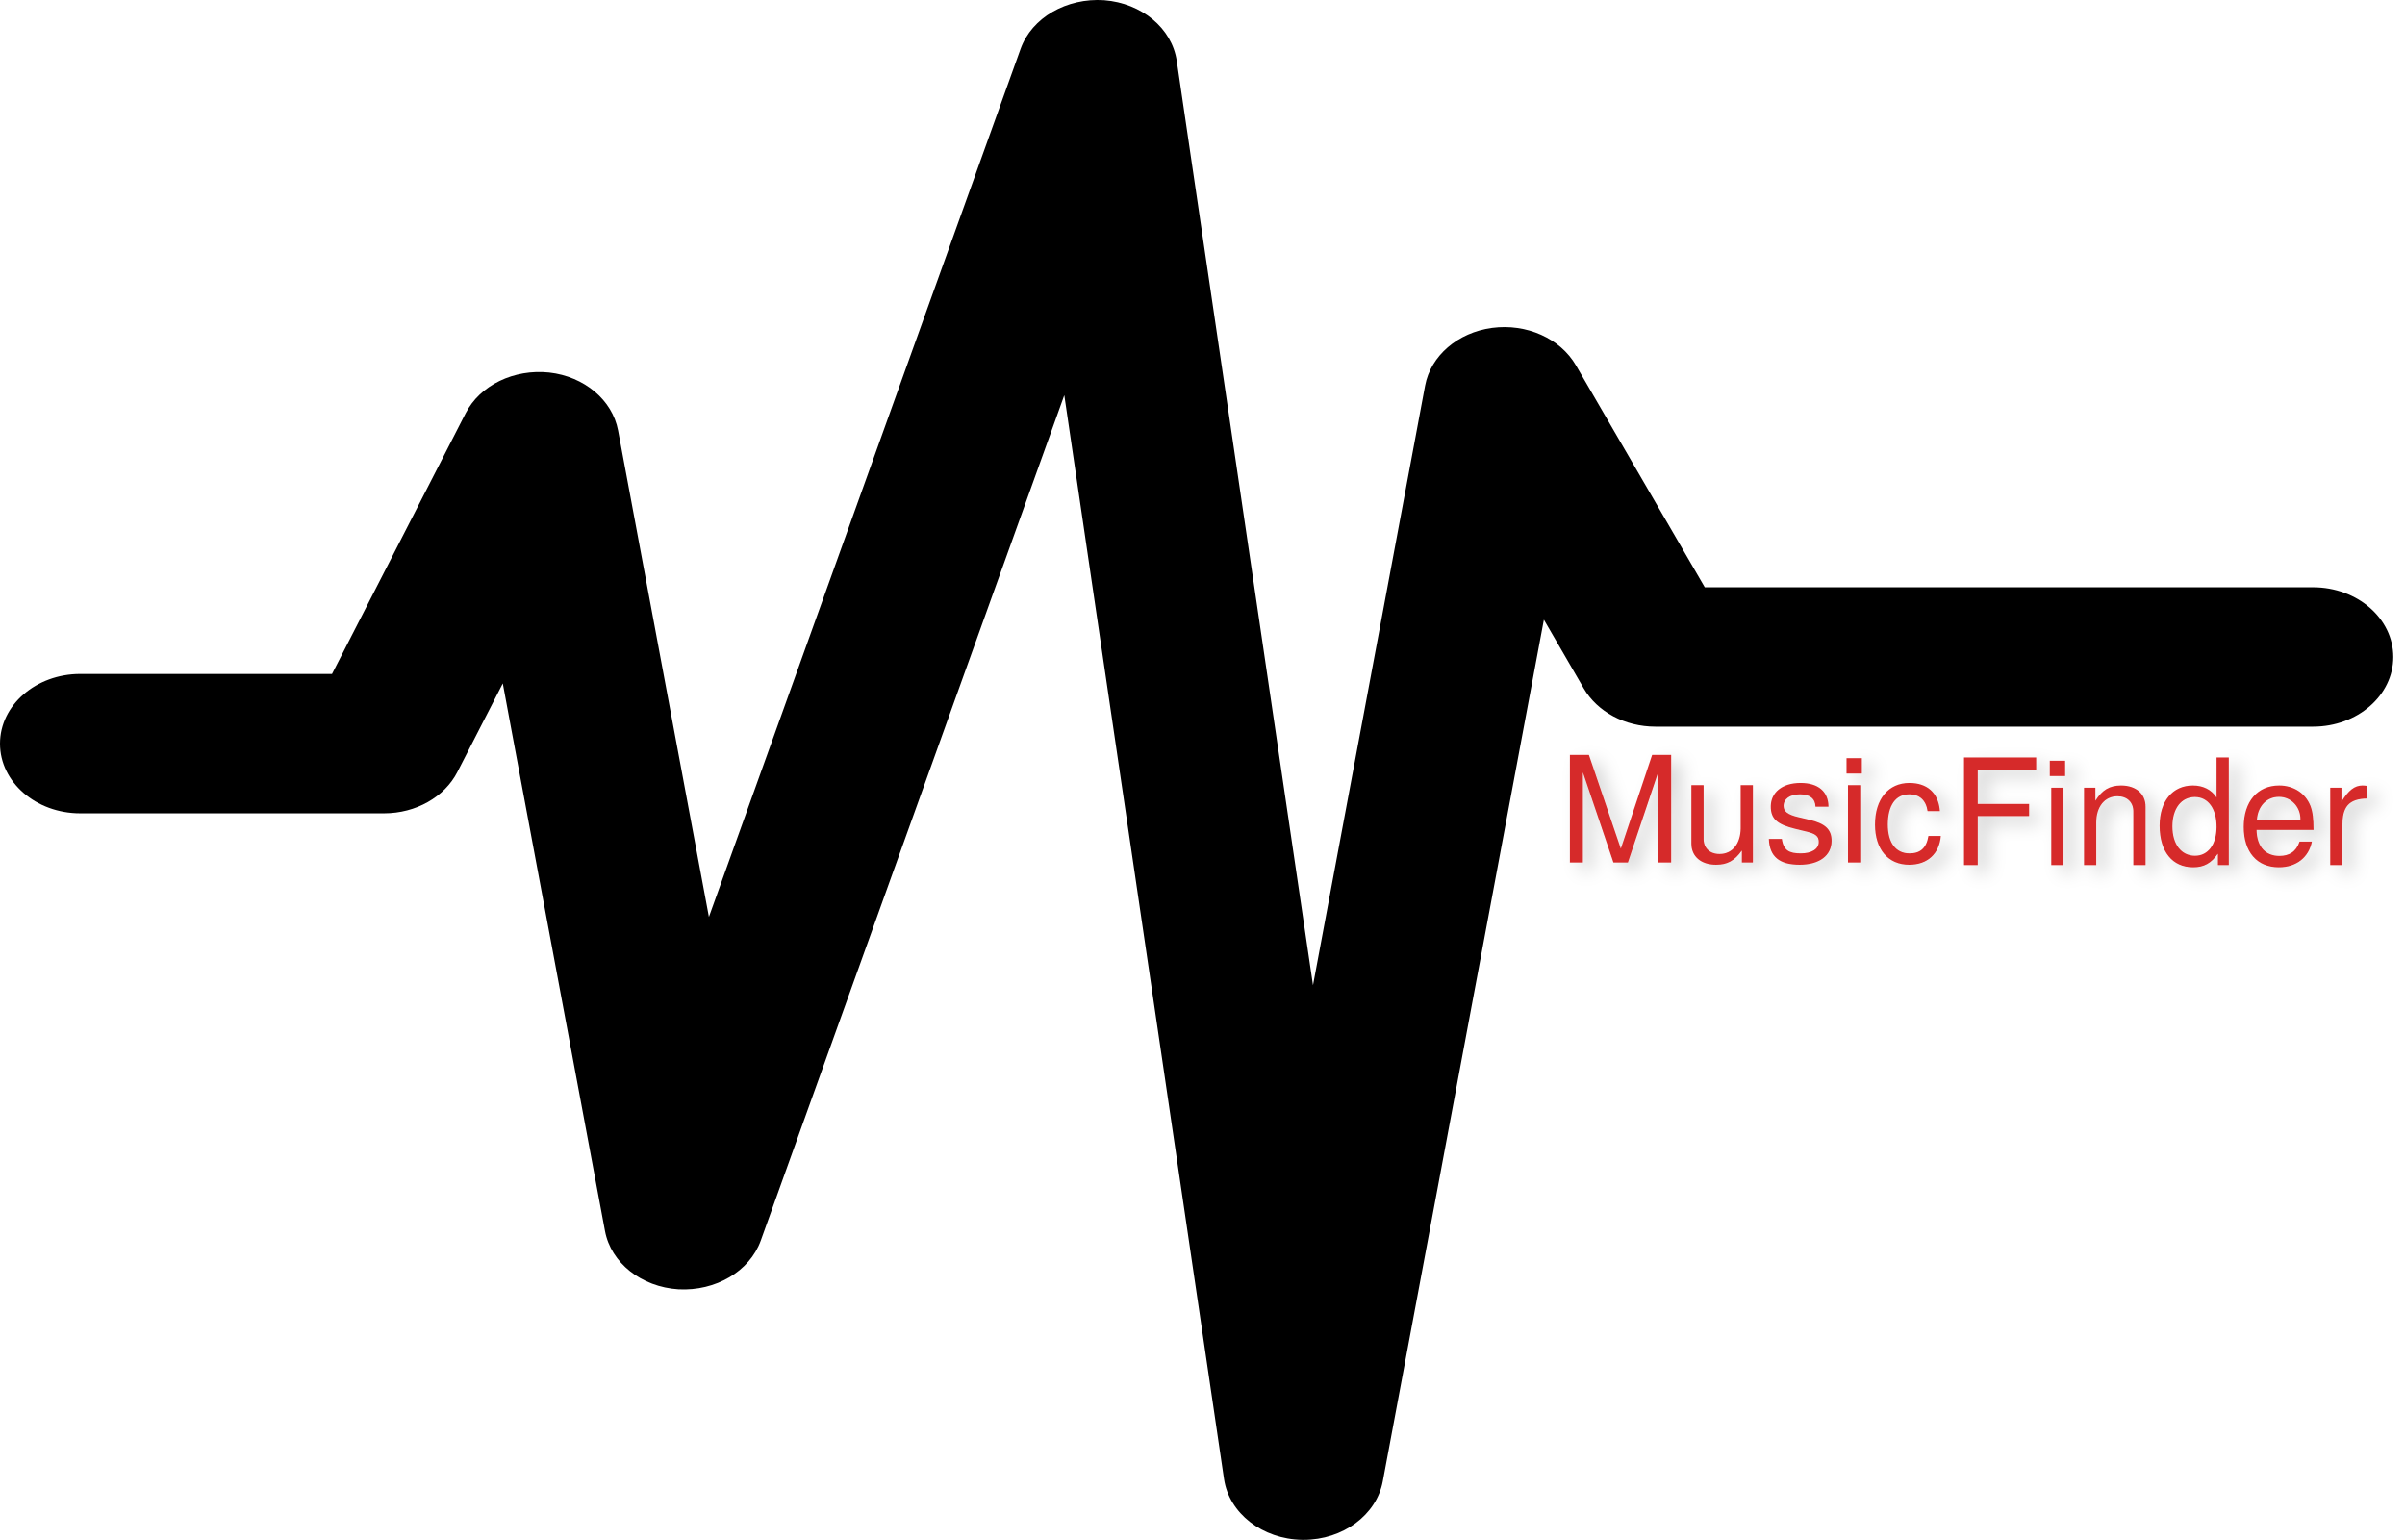
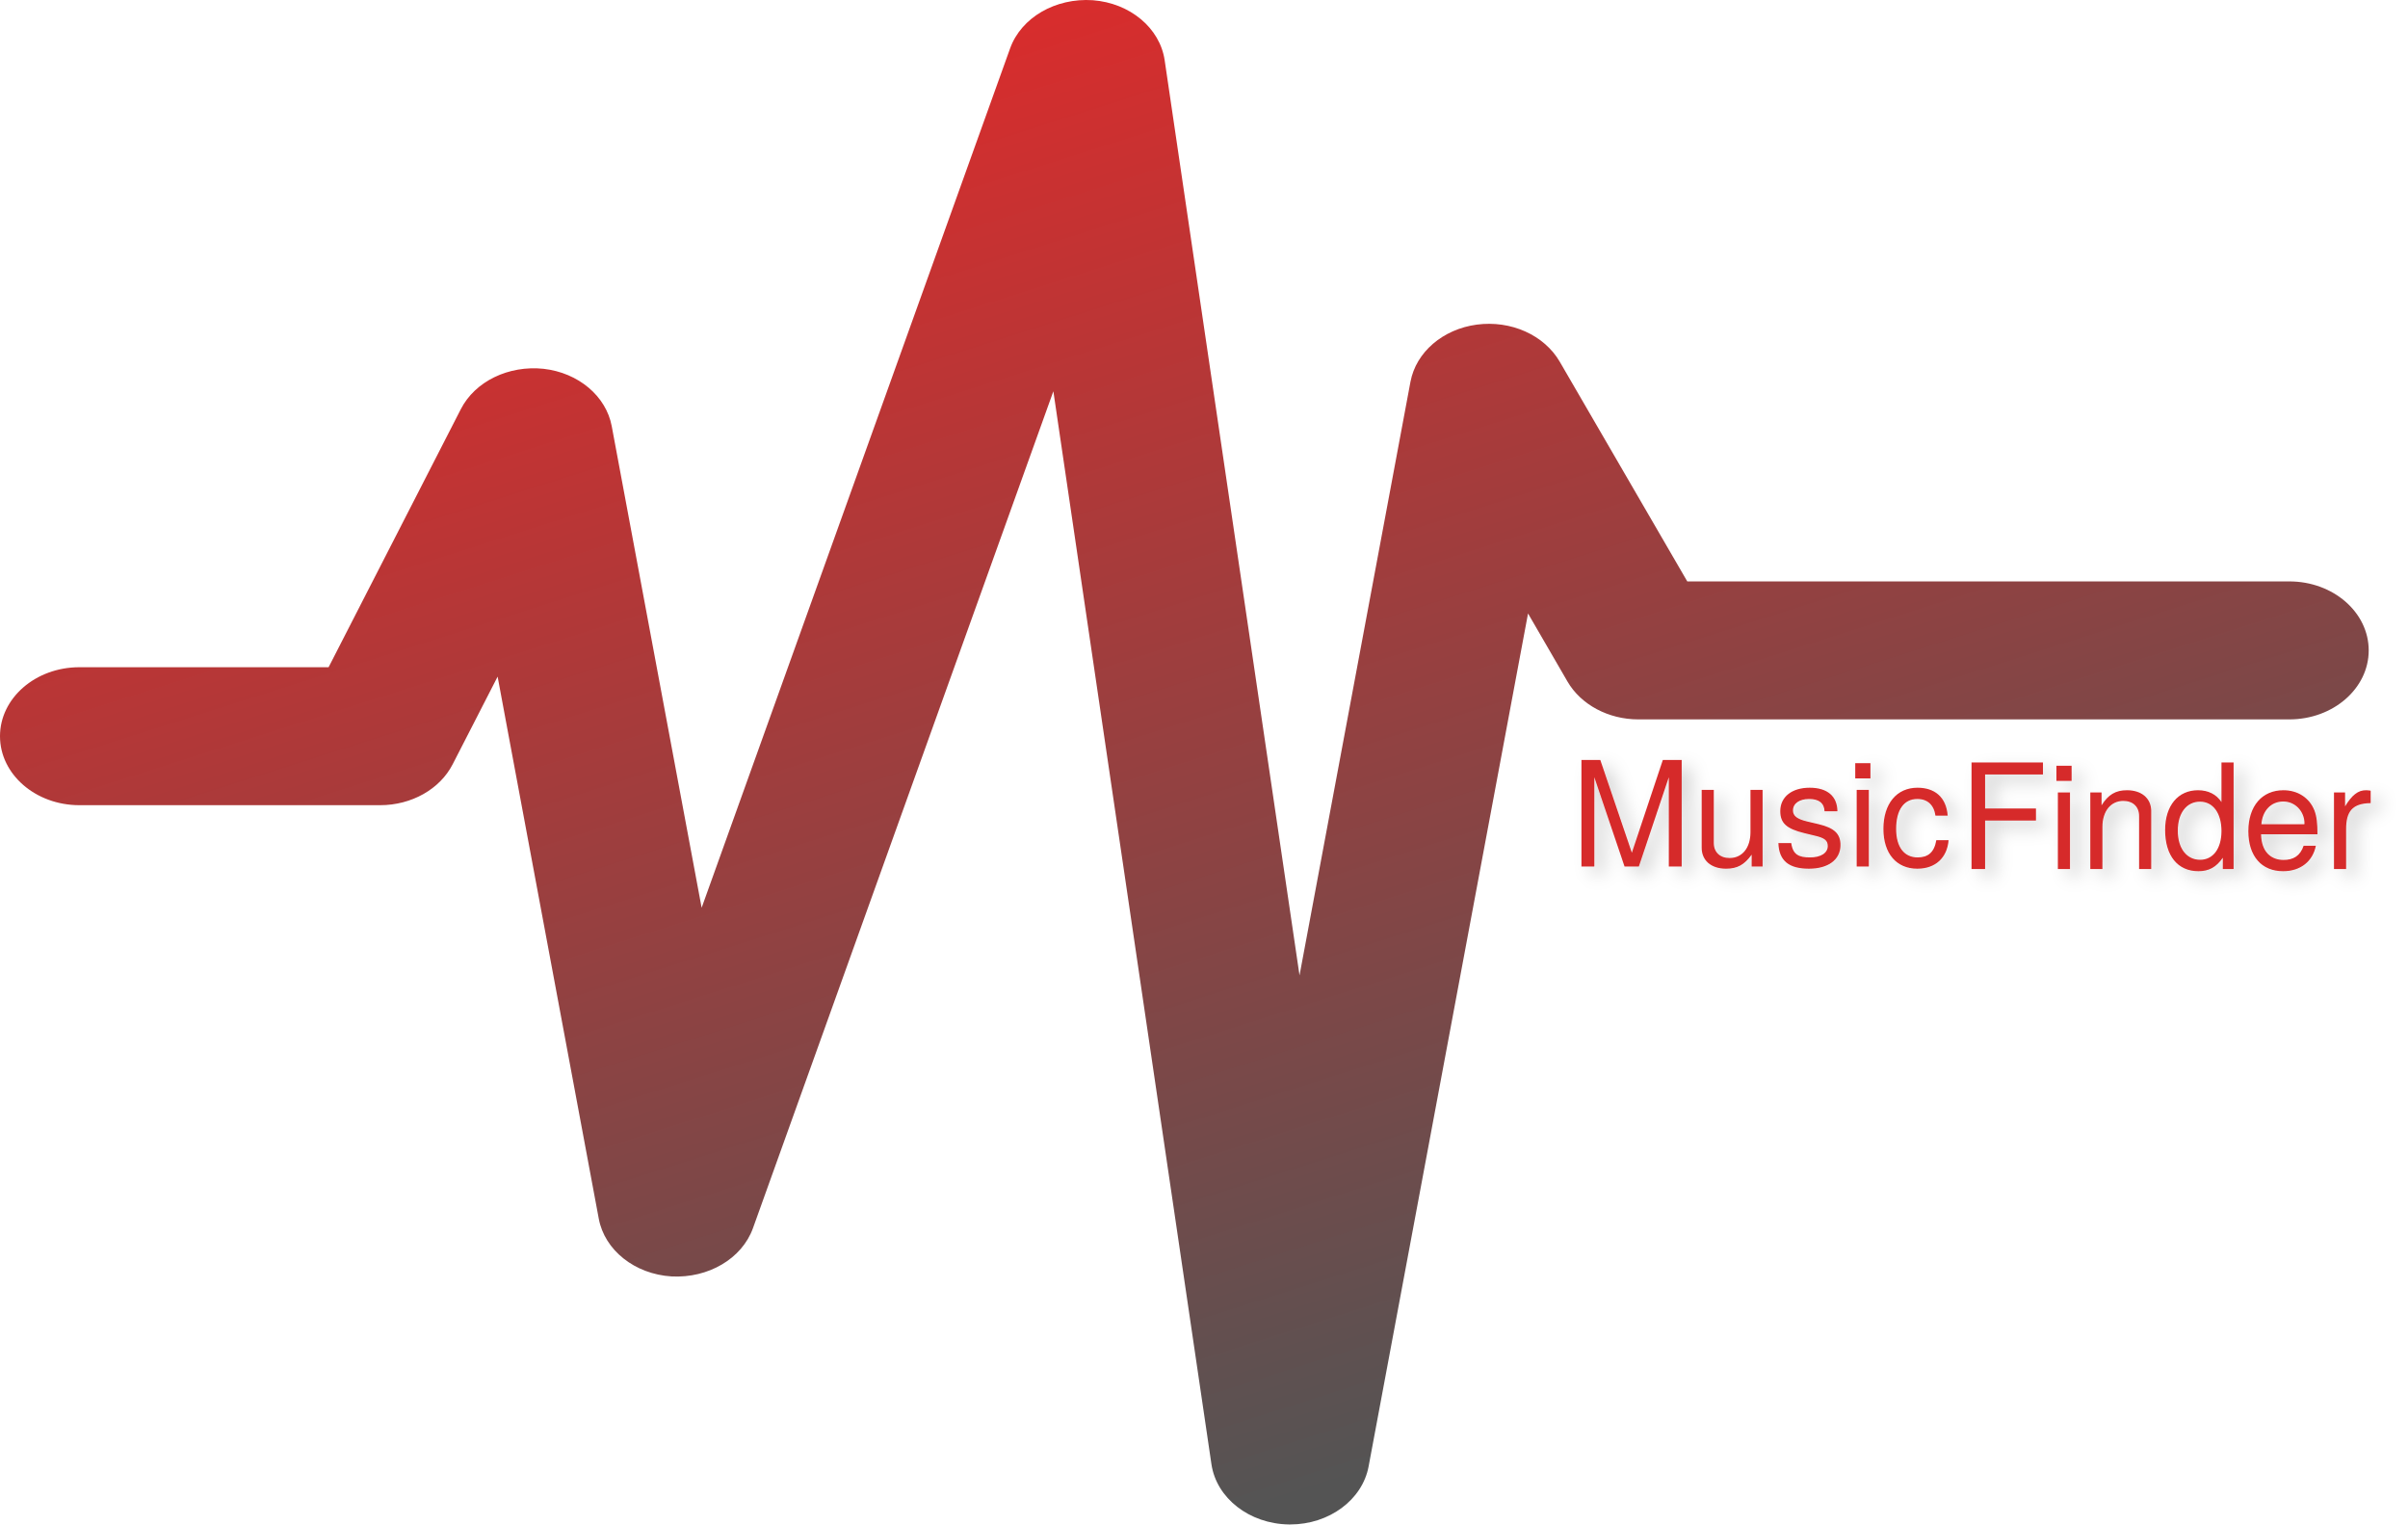
- <svg xmlns="http://www.w3.org/2000/svg" width="945.044" height="605.148" viewBox="0 0 945.044 605.148">
+ <svg xmlns="http://www.w3.org/2000/svg" width="956.044" height="605.151" viewBox="0 0 956.044 605.151">
  <defs>
-     <filter id="Music" x="606.044" y="276.461" width="177" height="88" filterUnits="userSpaceOnUse">
+     <linearGradient id="linear-gradient" x1="0.078" y1="0.126" x2="0.5" y2="1" gradientUnits="objectBoundingBox">
+       <stop offset="0" stop-color="#e02a2a" />
+       <stop offset="0.113" stop-color="#d02f2f" />
+       <stop offset="0.911" stop-color="#605050" />
+       <stop offset="1" stop-color="#545454" />
+     </linearGradient>
+     <filter id="Music" x="617.044" y="281.464" width="177" height="88" filterUnits="userSpaceOnUse">
      <feOffset dx="4" dy="3" input="SourceAlpha" />
      <feGaussianBlur stdDeviation="3.5" result="blur" />
      <feFlood flood-opacity="0.161" />
      <feComposite operator="in" in2="blur" />
      <feComposite in="SourceGraphic" />
    </filter>
-     <filter id="Finder" x="760.044" y="277.461" width="185" height="88" filterUnits="userSpaceOnUse">
+     <filter id="Finder" x="771.044" y="282.464" width="185" height="88" filterUnits="userSpaceOnUse">
      <feOffset dx="4" dy="3" input="SourceAlpha" />
      <feGaussianBlur stdDeviation="3.5" result="blur-2" />
      <feFlood flood-opacity="0.161" />
      <feComposite operator="in" in2="blur-2" />
      <feComposite in="SourceGraphic" />
    </filter>
  </defs>
-   <g id="Group_1" data-name="Group 1" transform="translate(-489.456 -237.039)">
-     <g id="music-sound-wave-line" transform="translate(536.456 272.016)">
-       <path id="Path_1" data-name="Path 1" d="M908.917,271.816H669.894l-50.625-87.2c-6.171-10.6-19.378-16.54-32.953-14.735-13.5,1.81-24.119,10.97-26.319,22.679L537.37,313.615l-21.423,114.6-16.67-113.124L462.4,64.906c-1.893-12.778-13.76-22.671-28.512-23.8-14.785-1-28.429,6.833-32.846,19.115L306.862,322.553,278.57,401.364l-14.408-77.153L242.876,210.194c-2.241-11.954-13.246-21.215-27.068-22.772-13.807-1.464-27.19,4.943-32.846,16.021l-52.5,102.437H31.524C14.122,305.881,0,318.15,0,333.267s14.122,27.382,31.524,27.382H150.936c12.452,0,23.736-6.366,28.792-16.249l8.843-17.235,9-17.558,3.178,17.078,36.978,198.093c2.33,12.543,14.3,22.023,28.89,22.935,14.592.775,27.96-7.035,32.326-19.149l74.881-208.606,44.392-123.619,17.856,121.212,44.906,304.712c1.986,13.48,15.077,23.668,30.73,23.908h.541c15.421,0,28.628-9.72,31.122-23.012L601.7,311.113l4.973-26.563,14.961,25.8.678,1.178c5.357,9.24,16.254,15.063,28.168,15.063H908.923c17.407,0,31.521-12.269,31.521-27.387S926.327,271.816,908.917,271.816Z" transform="translate(-47 -76)" />
-     </g>
-     <g transform="matrix(1, 0, 0, 1, 489.46, 237.04)" filter="url(#Music)">
-       <text id="Music-2" data-name="Music" transform="translate(612.54 338.96)" fill="#d62b2b" font-size="58" font-family="HelveticaNeue, Helvetica Neue">
+   <g id="Group_1" data-name="Group 1" transform="translate(-556.544 -216.961)">
+     <path id="Path_1" data-name="Path 1" d="M908.917,271.816H669.894l-50.625-87.2c-6.171-10.6-19.378-16.54-32.953-14.735-13.5,1.81-24.119,10.97-26.319,22.679L537.37,313.615l-21.423,114.6-16.67-113.124L462.4,64.906c-1.893-12.778-13.76-22.671-28.512-23.8-14.785-1-28.429,6.833-32.846,19.115l-94.18,262.332L278.57,401.364l-14.408-77.153L242.876,210.194c-2.241-11.954-13.246-21.215-27.068-22.772-13.807-1.464-27.19,4.943-32.846,16.021l-52.5,102.437H31.524C14.122,305.881,0,318.15,0,333.267s14.122,27.382,31.524,27.382H150.936c12.452,0,23.736-6.366,28.792-16.249l8.843-17.235,9-17.558,3.178,17.078,36.978,198.093c2.33,12.543,14.3,22.023,28.89,22.935,14.592.775,27.96-7.035,32.326-19.149l74.881-208.606,44.392-123.619,17.856,121.212,44.906,304.712c1.986,13.48,15.077,23.668,30.73,23.908h.541c15.421,0,28.628-9.72,31.122-23.012L601.7,311.113l4.973-26.563,14.961,25.8.678,1.178c5.357,9.24,16.254,15.063,28.168,15.063H908.923c17.407,0,31.521-12.269,31.521-27.387S926.327,271.816,908.917,271.816Z" transform="translate(556.544 175.941)" fill="url(#linear-gradient)" />
+     <g transform="matrix(1, 0, 0, 1, 556.54, 216.96)" filter="url(#Music)">
+       <text id="Music-2" data-name="Music" transform="translate(623.54 343.96)" fill="#d62b2b" font-size="58" font-family="HelveticaNeue, Helvetica Neue">
        <tspan x="0" y="0">Music</tspan>
      </text>
    </g>
-     <g transform="matrix(1, 0, 0, 1, 489.46, 237.04)" filter="url(#Finder)">
-       <text id="Finder-2" data-name="Finder" transform="translate(766.54 339.96)" fill="#d62b2b" font-size="58" font-family="HelveticaNeue, Helvetica Neue">
+     <g transform="matrix(1, 0, 0, 1, 556.54, 216.96)" filter="url(#Finder)">
+       <text id="Finder-2" data-name="Finder" transform="translate(777.54 344.96)" fill="#d62b2b" font-size="58" font-family="HelveticaNeue, Helvetica Neue">
        <tspan x="0" y="0">Finder</tspan>
      </text>
    </g>
  </g>
</svg>
